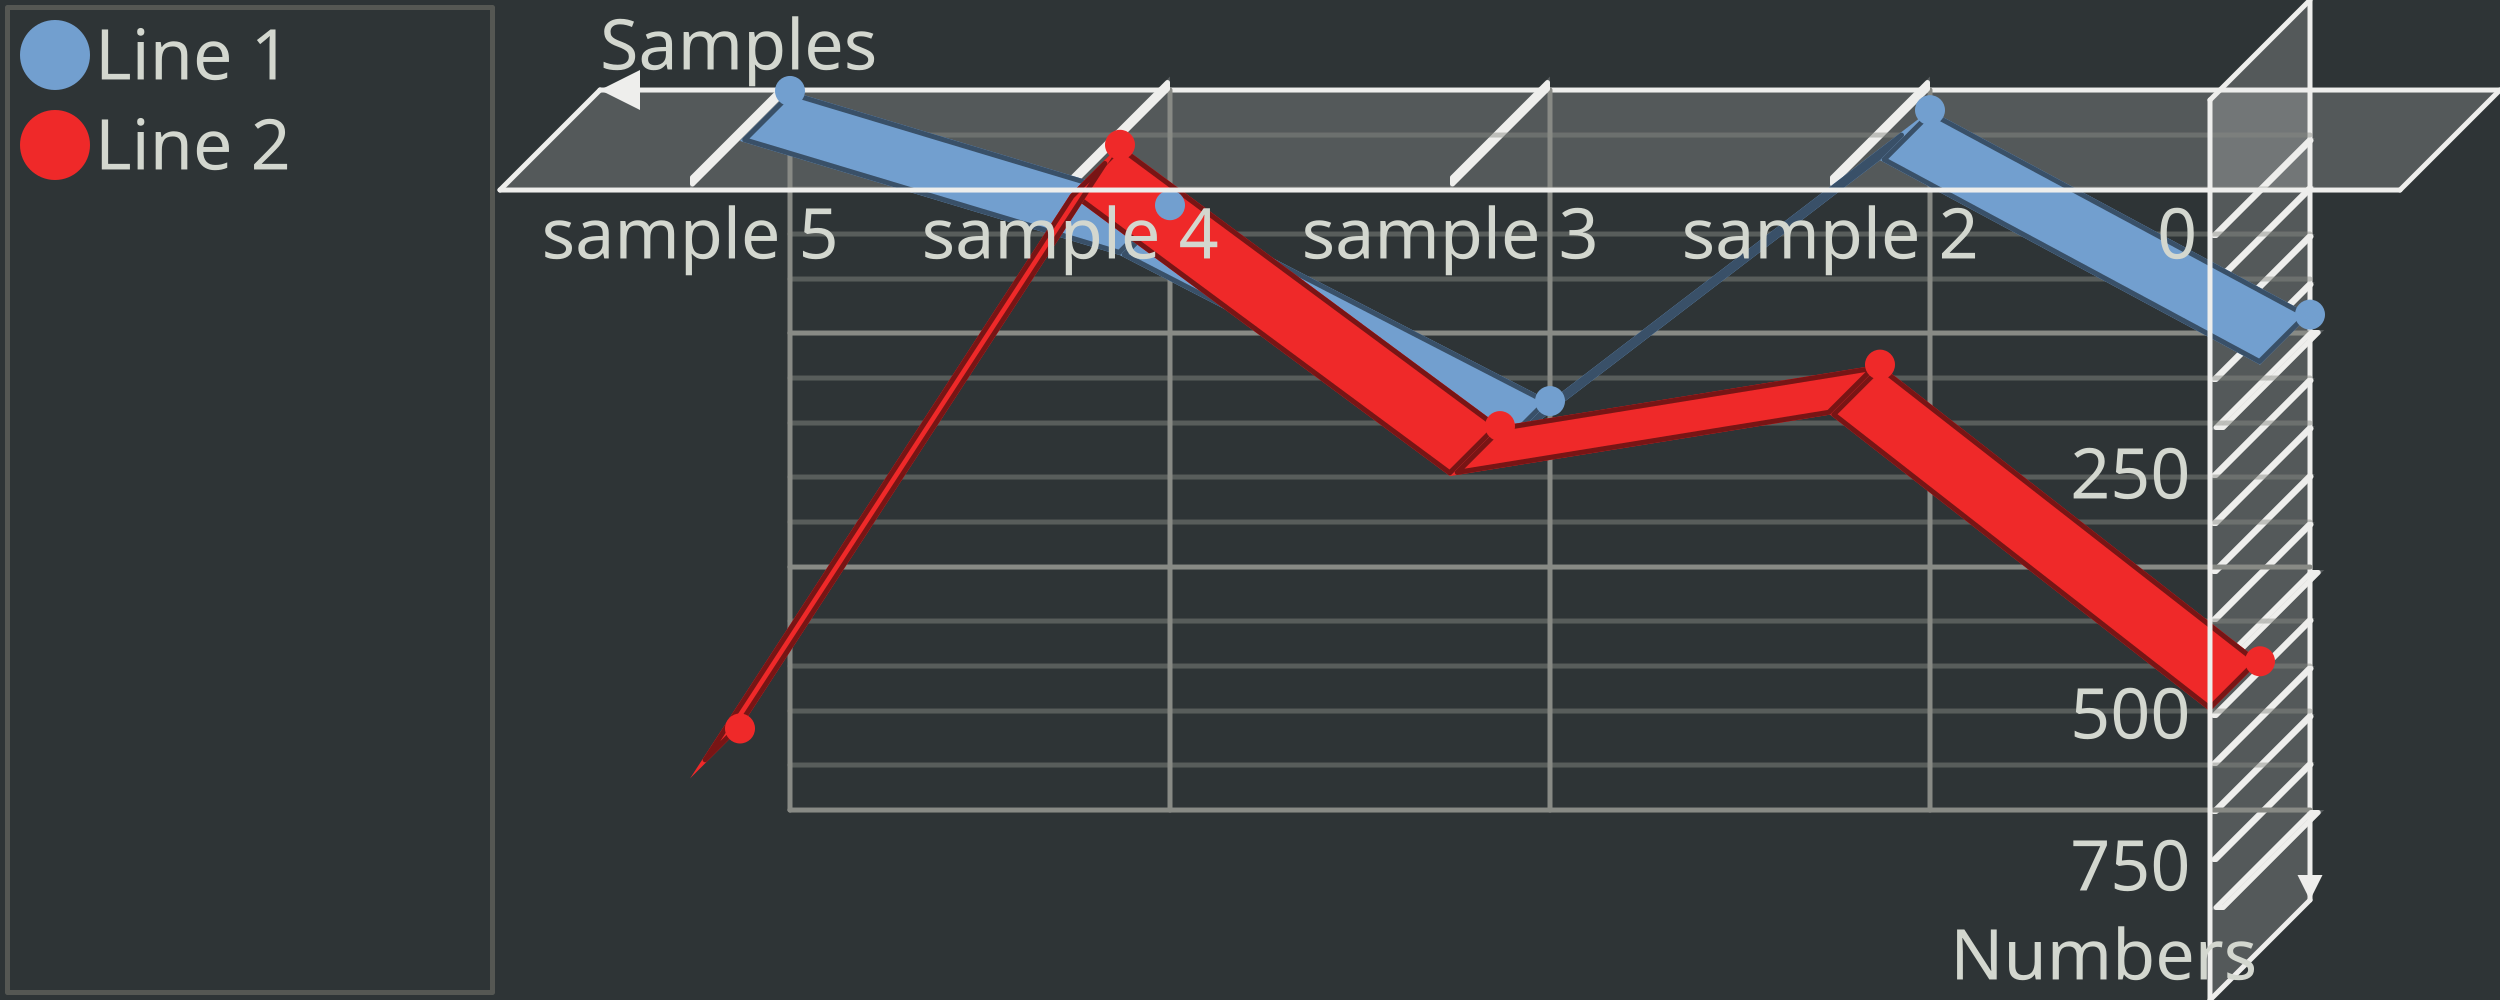
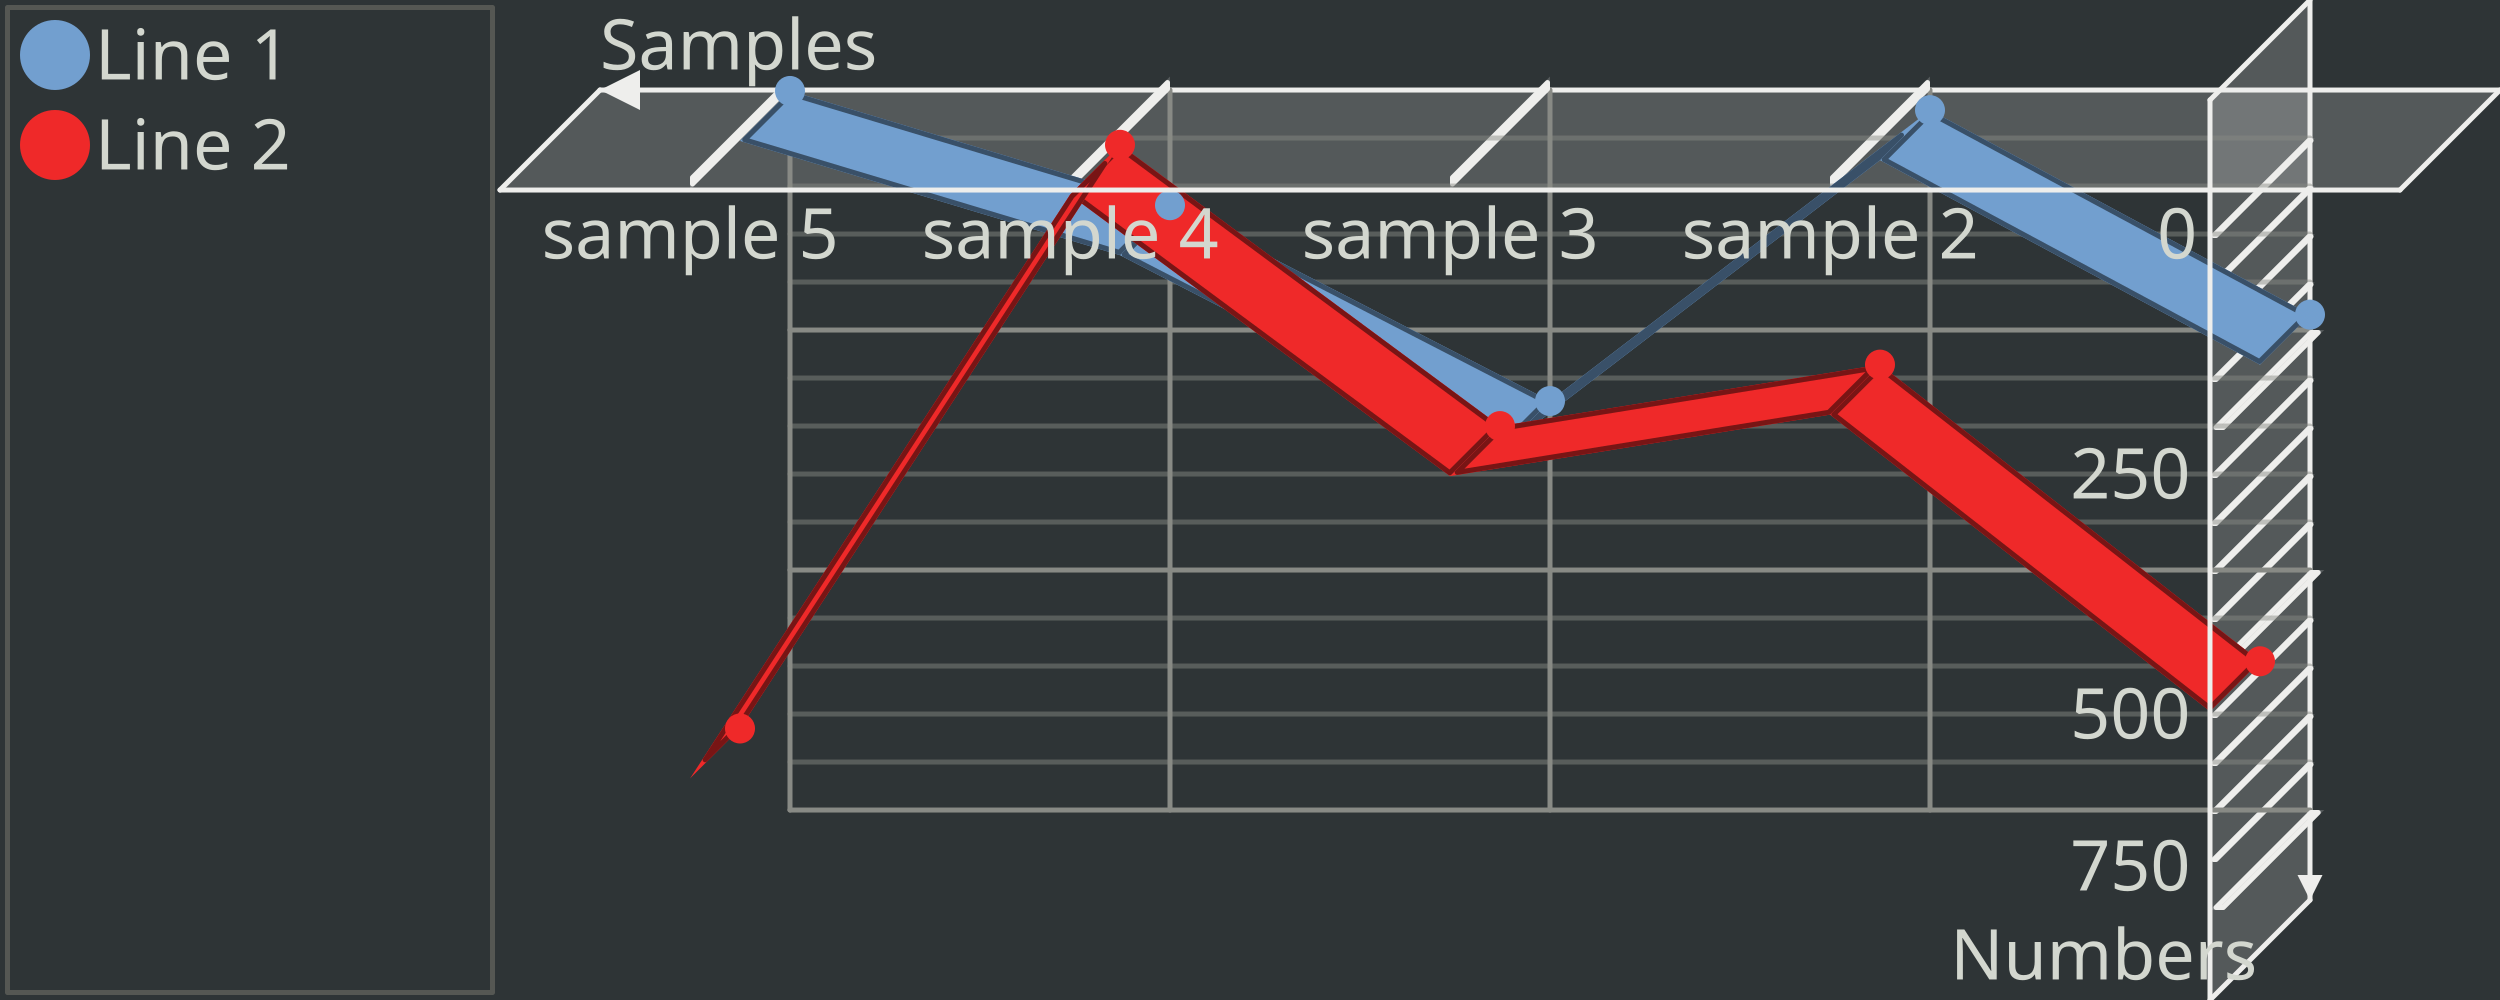
<svg xmlns="http://www.w3.org/2000/svg" width="500" height="200" version="1.0" id="ezcGraph">
  <defs />
  <g id="ezcGraphChart" color-rendering="optimizeQuality" shape-rendering="geometricPrecision" text-rendering="optimizeLegibility">
    <path d=" M 0,200 L 0,0 L 500,0 L 500,200 L 0,200 z " style="fill: #2e3436; fill-opacity: 1.00; stroke: none;" id="ezcGraphPolygon_1" />
    <path d=" M 1,199 L 1,1 L 99,1 L 99,199 L 1,199 z " style="fill: #000000; fill-opacity: 0.00; stroke: none;" id="ezcGraphPolygon_2" />
    <path d=" M 1.5,1.5 L 98.5,1.5 L 98.5,198.5 L 1.5,198.5 L 1.5,1.5 z " style="fill: none; stroke: #555753; stroke-width: 1; stroke-opacity: 1.00; stroke-linecap: round; stroke-linejoin: round;" id="ezcGraphPolygon_3" />
    <ellipse cx="11" cy="11" rx="7" ry="7" style="fill: #729fcf; fill-opacity: 1.00; stroke: none;" id="ezcGraphCircle_4" />
    <ellipse cx="11" cy="29" rx="7" ry="7" style="fill: #ef2929; fill-opacity: 1.00; stroke: none;" id="ezcGraphCircle_6" />
    <path d=" M 480,38 L 500,18 L 120,18 L 100,38 L 480,38 z " style="fill: #eeeeec; fill-opacity: 0.20; stroke: none;" id="ezcGraphPolygon_8" />
    <path d=" M 500,18 L 120,18" style="fill: none; stroke: #eeeeec; stroke-width: 1; stroke-opacity: 1.00; stroke-linecap: round; stroke-linejoin: round;" id="ezcGraphLine_9" />
    <path d=" M 128,22 L 120,18 L 128,14 L 128,22 z " style="fill: #eeeeec; fill-opacity: 1.00; stroke: none;" id="ezcGraphPolygon_10" />
    <path d=" M 442,20 L 462,0 L 462,180 L 442,200 L 442,20 z " style="fill: #eeeeec; fill-opacity: 0.20; stroke: none;" id="ezcGraphPolygon_12" />
    <path d=" M 462,0 L 462,180" style="fill: none; stroke: #eeeeec; stroke-width: 1; stroke-opacity: 1.00; stroke-linecap: round; stroke-linejoin: round;" id="ezcGraphLine_13" />
    <path d=" M 464.5,175 L 462,180 L 459.5,175 L 464.5,175 z " style="fill: #eeeeec; fill-opacity: 1.00; stroke: none;" id="ezcGraphPolygon_14" />
    <path d=" M 386,162 L 386,18" style="fill: none; stroke: #888a85; stroke-width: 1; stroke-opacity: 1.00; stroke-linecap: round; stroke-linejoin: round;" id="ezcGraphLine_16" />
    <path d=" M 366,38 L 386,18 L 386,15.3 L 366,35.3 L 366,38 z " style="fill: #eeeeec; fill-opacity: 0.20; stroke: none;" id="ezcGraphPolygon_17" />
    <path d=" M 385.5,17.793 L 385.5,16.507 L 366.5,35.507 L 366.5,36.793 L 385.5,17.793 z " style="fill: none; stroke: #eeeeec; stroke-width: 1; stroke-opacity: 1.00; stroke-linecap: round; stroke-linejoin: round;" id="ezcGraphPolygon_18" />
    <path d=" M 310,162 L 310,18" style="fill: none; stroke: #888a85; stroke-width: 1; stroke-opacity: 1.00; stroke-linecap: round; stroke-linejoin: round;" id="ezcGraphLine_20" />
    <path d=" M 290,38 L 310,18 L 310,15.3 L 290,35.3 L 290,38 z " style="fill: #eeeeec; fill-opacity: 0.20; stroke: none;" id="ezcGraphPolygon_21" />
    <path d=" M 309.5,17.793 L 309.5,16.507 L 290.5,35.507 L 290.5,36.793 L 309.5,17.793 z " style="fill: none; stroke: #eeeeec; stroke-width: 1; stroke-opacity: 1.00; stroke-linecap: round; stroke-linejoin: round;" id="ezcGraphPolygon_22" />
    <path d=" M 234,162 L 234,18" style="fill: none; stroke: #888a85; stroke-width: 1; stroke-opacity: 1.00; stroke-linecap: round; stroke-linejoin: round;" id="ezcGraphLine_24" />
    <path d=" M 214,38 L 234,18 L 234,15.3 L 214,35.3 L 214,38 z " style="fill: #eeeeec; fill-opacity: 0.20; stroke: none;" id="ezcGraphPolygon_25" />
    <path d=" M 233.5,17.793 L 233.5,16.507 L 214.5,35.507 L 214.5,36.793 L 233.5,17.793 z " style="fill: none; stroke: #eeeeec; stroke-width: 1; stroke-opacity: 1.00; stroke-linecap: round; stroke-linejoin: round;" id="ezcGraphPolygon_26" />
    <path d=" M 158,162 L 158,18" style="fill: none; stroke: #888a85; stroke-width: 1; stroke-opacity: 1.00; stroke-linecap: round; stroke-linejoin: round;" id="ezcGraphLine_28" />
    <path d=" M 138,38 L 158,18 L 158,15.3 L 138,35.3 L 138,38 z " style="fill: #eeeeec; fill-opacity: 0.20; stroke: none;" id="ezcGraphPolygon_29" />
    <path d=" M 157.5,17.793 L 157.5,16.507 L 138.5,35.507 L 138.5,36.793 L 157.5,17.793 z " style="fill: none; stroke: #eeeeec; stroke-width: 1; stroke-opacity: 1.00; stroke-linecap: round; stroke-linejoin: round;" id="ezcGraphPolygon_30" />
-     <path d=" M 462,27 L 158,27" style="fill: none; stroke: #888a85; stroke-width: 1; stroke-opacity: 0.47; stroke-linecap: round; stroke-linejoin: round;" id="ezcGraphLine_33" />
+     <path d=" M 462,27.6 L 158,27.6" style="fill: none; stroke: #888a85; stroke-width: 1; stroke-opacity: 0.47; stroke-linecap: round; stroke-linejoin: round;" id="ezcGraphLine_33" />
    <path d=" M 442.95,47.6 L 462.95,27.6 L 462,27.6 L 442,47.6 L 442.95,47.6 z " style="fill: #eeeeec; fill-opacity: 0.20; stroke: none;" id="ezcGraphPolygon_34" />
    <path d=" M 461.743,28.1 L 462.207,28.1 L 443.207,47.1 L 442.743,47.1 L 461.743,28.1 z " style="fill: none; stroke: #eeeeec; stroke-width: 1; stroke-opacity: 1.00; stroke-linecap: round; stroke-linejoin: round;" id="ezcGraphPolygon_35" />
-     <path d=" M 462,37.8 L 158,37.8" style="fill: none; stroke: #888a85; stroke-width: 1; stroke-opacity: 0.47; stroke-linecap: round; stroke-linejoin: round;" id="ezcGraphLine_36" />
+     <path d=" M 462,37.2 L 158,37.2" style="fill: none; stroke: #888a85; stroke-width: 1; stroke-opacity: 0.47; stroke-linecap: round; stroke-linejoin: round;" id="ezcGraphLine_36" />
    <path d=" M 442.95,57.2 L 462.95,37.2 L 462,37.2 L 442,57.2 L 442.95,57.2 z " style="fill: #eeeeec; fill-opacity: 0.20; stroke: none;" id="ezcGraphPolygon_37" />
    <path d=" M 461.743,37.7 L 462.207,37.7 L 443.207,56.7 L 442.743,56.7 L 461.743,37.7 z " style="fill: none; stroke: #eeeeec; stroke-width: 1; stroke-opacity: 1.00; stroke-linecap: round; stroke-linejoin: round;" id="ezcGraphPolygon_38" />
    <path d=" M 462,46.8 L 158,46.8" style="fill: none; stroke: #888a85; stroke-width: 1; stroke-opacity: 0.47; stroke-linecap: round; stroke-linejoin: round;" id="ezcGraphLine_39" />
    <path d=" M 442.95,66.8 L 462.95,46.8 L 462,46.8 L 442,66.8 L 442.95,66.8 z " style="fill: #eeeeec; fill-opacity: 0.20; stroke: none;" id="ezcGraphPolygon_40" />
    <path d=" M 461.743,47.3 L 462.207,47.3 L 443.207,66.3 L 442.743,66.3 L 461.743,47.3 z " style="fill: none; stroke: #eeeeec; stroke-width: 1; stroke-opacity: 1.00; stroke-linecap: round; stroke-linejoin: round;" id="ezcGraphPolygon_41" />
-     <path d=" M 462,55.8 L 158,55.8" style="fill: none; stroke: #888a85; stroke-width: 1; stroke-opacity: 0.47; stroke-linecap: round; stroke-linejoin: round;" id="ezcGraphLine_42" />
+     <path d=" M 462,56.4 L 158,56.4" style="fill: none; stroke: #888a85; stroke-width: 1; stroke-opacity: 0.47; stroke-linecap: round; stroke-linejoin: round;" id="ezcGraphLine_42" />
    <path d=" M 442.95,76.4 L 462.95,56.4 L 462,56.4 L 442,76.4 L 442.95,76.4 z " style="fill: #eeeeec; fill-opacity: 0.20; stroke: none;" id="ezcGraphPolygon_43" />
    <path d=" M 461.743,56.9 L 462.207,56.9 L 443.207,75.9 L 442.743,75.9 L 461.743,56.9 z " style="fill: none; stroke: #eeeeec; stroke-width: 1; stroke-opacity: 1.00; stroke-linecap: round; stroke-linejoin: round;" id="ezcGraphPolygon_44" />
-     <path d=" M 462,66.6 L 158,66.6" style="fill: none; stroke: #888a85; stroke-width: 1; stroke-opacity: 1.00; stroke-linecap: round; stroke-linejoin: round;" id="ezcGraphLine_45" />
+     <path d=" M 462,66 L 158,66" style="fill: none; stroke: #888a85; stroke-width: 1; stroke-opacity: 1.00; stroke-linecap: round; stroke-linejoin: round;" id="ezcGraphLine_45" />
    <path d=" M 444.85,86 L 464.85,66 L 462,66 L 442,86 L 444.85,86 z " style="fill: #eeeeec; fill-opacity: 0.20; stroke: none;" id="ezcGraphPolygon_46" />
    <path d=" M 463.643,66.5 L 462.207,66.5 L 443.207,85.5 L 444.643,85.5 L 463.643,66.5 z " style="fill: none; stroke: #eeeeec; stroke-width: 1; stroke-opacity: 1.00; stroke-linecap: round; stroke-linejoin: round;" id="ezcGraphPolygon_47" />
    <path d=" M 462,75.6 L 158,75.6" style="fill: none; stroke: #888a85; stroke-width: 1; stroke-opacity: 0.47; stroke-linecap: round; stroke-linejoin: round;" id="ezcGraphLine_49" />
    <path d=" M 442.95,95.6 L 462.95,75.6 L 462,75.6 L 442,95.6 L 442.95,95.6 z " style="fill: #eeeeec; fill-opacity: 0.20; stroke: none;" id="ezcGraphPolygon_50" />
    <path d=" M 461.743,76.1 L 462.207,76.1 L 443.207,95.1 L 442.743,95.1 L 461.743,76.1 z " style="fill: none; stroke: #eeeeec; stroke-width: 1; stroke-opacity: 1.00; stroke-linecap: round; stroke-linejoin: round;" id="ezcGraphPolygon_51" />
-     <path d=" M 462,84.6 L 158,84.6" style="fill: none; stroke: #888a85; stroke-width: 1; stroke-opacity: 0.47; stroke-linecap: round; stroke-linejoin: round;" id="ezcGraphLine_52" />
+     <path d=" M 462,85.2 L 158,85.2" style="fill: none; stroke: #888a85; stroke-width: 1; stroke-opacity: 0.47; stroke-linecap: round; stroke-linejoin: round;" id="ezcGraphLine_52" />
    <path d=" M 442.95,105.2 L 462.95,85.2 L 462,85.2 L 442,105.2 L 442.95,105.2 z " style="fill: #eeeeec; fill-opacity: 0.20; stroke: none;" id="ezcGraphPolygon_53" />
    <path d=" M 461.743,85.7 L 462.207,85.7 L 443.207,104.7 L 442.743,104.7 L 461.743,85.7 z " style="fill: none; stroke: #eeeeec; stroke-width: 1; stroke-opacity: 1.00; stroke-linecap: round; stroke-linejoin: round;" id="ezcGraphPolygon_54" />
-     <path d=" M 462,95.4 L 158,95.4" style="fill: none; stroke: #888a85; stroke-width: 1; stroke-opacity: 0.47; stroke-linecap: round; stroke-linejoin: round;" id="ezcGraphLine_55" />
+     <path d=" M 462,94.8 L 158,94.8" style="fill: none; stroke: #888a85; stroke-width: 1; stroke-opacity: 0.47; stroke-linecap: round; stroke-linejoin: round;" id="ezcGraphLine_55" />
    <path d=" M 442.95,114.8 L 462.95,94.8 L 462,94.8 L 442,114.8 L 442.95,114.8 z " style="fill: #eeeeec; fill-opacity: 0.20; stroke: none;" id="ezcGraphPolygon_56" />
    <path d=" M 461.743,95.3 L 462.207,95.3 L 443.207,114.3 L 442.743,114.3 L 461.743,95.3 z " style="fill: none; stroke: #eeeeec; stroke-width: 1; stroke-opacity: 1.00; stroke-linecap: round; stroke-linejoin: round;" id="ezcGraphPolygon_57" />
    <path d=" M 462,104.4 L 158,104.4" style="fill: none; stroke: #888a85; stroke-width: 1; stroke-opacity: 0.47; stroke-linecap: round; stroke-linejoin: round;" id="ezcGraphLine_58" />
    <path d=" M 442.95,124.4 L 462.95,104.4 L 462,104.4 L 442,124.4 L 442.95,124.4 z " style="fill: #eeeeec; fill-opacity: 0.20; stroke: none;" id="ezcGraphPolygon_59" />
    <path d=" M 461.743,104.9 L 462.207,104.9 L 443.207,123.9 L 442.743,123.9 L 461.743,104.9 z " style="fill: none; stroke: #eeeeec; stroke-width: 1; stroke-opacity: 1.00; stroke-linecap: round; stroke-linejoin: round;" id="ezcGraphPolygon_60" />
-     <path d=" M 462,113.4 L 158,113.4" style="fill: none; stroke: #888a85; stroke-width: 1; stroke-opacity: 1.00; stroke-linecap: round; stroke-linejoin: round;" id="ezcGraphLine_61" />
+     <path d=" M 462,114 L 158,114" style="fill: none; stroke: #888a85; stroke-width: 1; stroke-opacity: 1.00; stroke-linecap: round; stroke-linejoin: round;" id="ezcGraphLine_61" />
    <path d=" M 444.85,134 L 464.85,114 L 462,114 L 442,134 L 444.85,134 z " style="fill: #eeeeec; fill-opacity: 0.20; stroke: none;" id="ezcGraphPolygon_62" />
    <path d=" M 463.643,114.5 L 462.207,114.5 L 443.207,133.5 L 444.643,133.5 L 463.643,114.5 z " style="fill: none; stroke: #eeeeec; stroke-width: 1; stroke-opacity: 1.00; stroke-linecap: round; stroke-linejoin: round;" id="ezcGraphPolygon_63" />
-     <path d=" M 462,124.2 L 158,124.2" style="fill: none; stroke: #888a85; stroke-width: 1; stroke-opacity: 0.47; stroke-linecap: round; stroke-linejoin: round;" id="ezcGraphLine_65" />
+     <path d=" M 462,123.6 L 158,123.6" style="fill: none; stroke: #888a85; stroke-width: 1; stroke-opacity: 0.47; stroke-linecap: round; stroke-linejoin: round;" id="ezcGraphLine_65" />
    <path d=" M 442.95,143.6 L 462.95,123.6 L 462,123.6 L 442,143.6 L 442.95,143.6 z " style="fill: #eeeeec; fill-opacity: 0.20; stroke: none;" id="ezcGraphPolygon_66" />
    <path d=" M 461.743,124.1 L 462.207,124.1 L 443.207,143.1 L 442.743,143.1 L 461.743,124.1 z " style="fill: none; stroke: #eeeeec; stroke-width: 1; stroke-opacity: 1.00; stroke-linecap: round; stroke-linejoin: round;" id="ezcGraphPolygon_67" />
    <path d=" M 462,133.2 L 158,133.2" style="fill: none; stroke: #888a85; stroke-width: 1; stroke-opacity: 0.47; stroke-linecap: round; stroke-linejoin: round;" id="ezcGraphLine_68" />
    <path d=" M 442.95,153.2 L 462.95,133.2 L 462,133.2 L 442,153.2 L 442.95,153.2 z " style="fill: #eeeeec; fill-opacity: 0.20; stroke: none;" id="ezcGraphPolygon_69" />
    <path d=" M 461.743,133.7 L 462.207,133.7 L 443.207,152.7 L 442.743,152.7 L 461.743,133.7 z " style="fill: none; stroke: #eeeeec; stroke-width: 1; stroke-opacity: 1.00; stroke-linecap: round; stroke-linejoin: round;" id="ezcGraphPolygon_70" />
-     <path d=" M 462,142.2 L 158,142.2" style="fill: none; stroke: #888a85; stroke-width: 1; stroke-opacity: 0.47; stroke-linecap: round; stroke-linejoin: round;" id="ezcGraphLine_71" />
+     <path d=" M 462,142.8 L 158,142.8" style="fill: none; stroke: #888a85; stroke-width: 1; stroke-opacity: 0.47; stroke-linecap: round; stroke-linejoin: round;" id="ezcGraphLine_71" />
    <path d=" M 442.95,162.8 L 462.95,142.8 L 462,142.8 L 442,162.8 L 442.95,162.8 z " style="fill: #eeeeec; fill-opacity: 0.20; stroke: none;" id="ezcGraphPolygon_72" />
    <path d=" M 461.743,143.3 L 462.207,143.3 L 443.207,162.3 L 442.743,162.3 L 461.743,143.3 z " style="fill: none; stroke: #eeeeec; stroke-width: 1; stroke-opacity: 1.00; stroke-linecap: round; stroke-linejoin: round;" id="ezcGraphPolygon_73" />
-     <path d=" M 462,153 L 158,153" style="fill: none; stroke: #888a85; stroke-width: 1; stroke-opacity: 0.47; stroke-linecap: round; stroke-linejoin: round;" id="ezcGraphLine_74" />
+     <path d=" M 462,152.4 L 158,152.4" style="fill: none; stroke: #888a85; stroke-width: 1; stroke-opacity: 0.47; stroke-linecap: round; stroke-linejoin: round;" id="ezcGraphLine_74" />
    <path d=" M 442.95,172.4 L 462.95,152.4 L 462,152.4 L 442,172.4 L 442.95,172.4 z " style="fill: #eeeeec; fill-opacity: 0.20; stroke: none;" id="ezcGraphPolygon_75" />
    <path d=" M 461.743,152.9 L 462.207,152.9 L 443.207,171.9 L 442.743,171.9 L 461.743,152.9 z " style="fill: none; stroke: #eeeeec; stroke-width: 1; stroke-opacity: 1.00; stroke-linecap: round; stroke-linejoin: round;" id="ezcGraphPolygon_76" />
    <path d=" M 462,162 L 158,162" style="fill: none; stroke: #888a85; stroke-width: 1; stroke-opacity: 1.00; stroke-linecap: round; stroke-linejoin: round;" id="ezcGraphLine_77" />
    <path d=" M 444.85,182 L 464.85,162 L 462,162 L 442,182 L 444.85,182 z " style="fill: #eeeeec; fill-opacity: 0.20; stroke: none;" id="ezcGraphPolygon_78" />
    <path d=" M 463.643,162.5 L 462.207,162.5 L 443.207,181.5 L 444.643,181.5 L 463.643,162.5 z " style="fill: none; stroke: #eeeeec; stroke-width: 1; stroke-opacity: 1.00; stroke-linecap: round; stroke-linejoin: round;" id="ezcGraphPolygon_79" />
    <path d=" M 462,62.928 L 452,72.928 L 452,72.928 L 462,62.928 L 462,62.928 z " style="fill: #729fcf; fill-opacity: 1.00; stroke: none;" id="ezcGraphPolygon_81" />
    <path d=" M 462,62.928 L 452,72.928 L 376,32.032 L 386,22.032 L 462,62.928 z " style="fill: #729fcf; fill-opacity: 1.00; stroke: none;" id="ezcGraphPolygon_82" />
    <path d=" M 451.909,72.311 L 376.829,31.91 L 386.091,22.648 L 461.171,63.05 L 451.909,72.311 z " style="fill: none; stroke: #395068; stroke-width: 1; stroke-opacity: 1.00; stroke-linecap: round; stroke-linejoin: round;" id="ezcGraphPolygon_83" />
    <path d=" M 386,22.032 L 376,32.032 L 300,90.208 L 310,80.208 L 386,22.032 z " style="fill: #729fcf; fill-opacity: 1.00; stroke: none;" id="ezcGraphPolygon_84" />
    <path d=" M 375.67,31.655 L 305.7,85.215 L 310.33,80.585 L 380.3,27.025 L 375.67,31.655 z " style="fill: none; stroke: #395068; stroke-width: 1; stroke-opacity: 1.00; stroke-linecap: round; stroke-linejoin: round;" id="ezcGraphPolygon_85" />
    <path d=" M 310,80.208 L 300,90.208 L 224,51.04 L 234,41.04 L 310,80.208 z " style="fill: #729fcf; fill-opacity: 1.00; stroke: none;" id="ezcGraphPolygon_86" />
    <path d=" M 299.905,89.596 L 224.838,50.909 L 234.095,41.652 L 309.162,80.339 L 299.905,89.596 z " style="fill: none; stroke: #395068; stroke-width: 1; stroke-opacity: 1.00; stroke-linecap: round; stroke-linejoin: round;" id="ezcGraphPolygon_87" />
    <path d=" M 234,41.04 L 224,51.04 L 148,28.192 L 158,18.192 L 234,41.04 z " style="fill: #729fcf; fill-opacity: 1.00; stroke: none;" id="ezcGraphPolygon_88" />
    <path d=" M 223.858,50.475 L 148.945,27.954 L 158.142,18.757 L 233.055,41.278 L 223.858,50.475 z " style="fill: none; stroke: #395068; stroke-width: 1; stroke-opacity: 1.00; stroke-linecap: round; stroke-linejoin: round;" id="ezcGraphPolygon_89" />
    <path d=" M 452,132.256 L 442,142.256 L 442,142.256 L 452,132.256 L 452,132.256 z " style="fill: #ef2929; fill-opacity: 1.00; stroke: none;" id="ezcGraphPolygon_90" />
    <path d=" M 452,132.256 L 442,142.256 L 366,82.928 L 376,72.928 L 452,132.256 z " style="fill: #ef2929; fill-opacity: 1.00; stroke: none;" id="ezcGraphPolygon_91" />
    <path d=" M 441.959,141.59 L 366.753,82.882 L 376.041,73.594 L 451.247,132.302 L 441.959,141.59 z " style="fill: none; stroke: #781515; stroke-width: 1; stroke-opacity: 1.00; stroke-linecap: round; stroke-linejoin: round;" id="ezcGraphPolygon_92" />
    <path d=" M 376,72.928 L 366,82.928 L 290,95.216 L 300,85.216 L 376,72.928 z " style="fill: #ef2929; fill-opacity: 1.00; stroke: none;" id="ezcGraphPolygon_93" />
    <path d=" M 365.761,82.46 L 291.448,94.475 L 300.239,85.684 L 374.552,73.669 L 365.761,82.46 z " style="fill: none; stroke: #781515; stroke-width: 1; stroke-opacity: 1.00; stroke-linecap: round; stroke-linejoin: round;" id="ezcGraphPolygon_94" />
    <path d=" M 300,85.216 L 290,95.216 L 214,38.96 L 224,28.96 L 300,85.216 z " style="fill: #ef2929; fill-opacity: 1.00; stroke: none;" id="ezcGraphPolygon_95" />
    <path d=" M 289.951,94.558 L 214.764,38.903 L 224.049,29.618 L 299.236,85.273 L 289.951,94.558 z " style="fill: none; stroke: #781515; stroke-width: 1; stroke-opacity: 1.00; stroke-linecap: round; stroke-linejoin: round;" id="ezcGraphPolygon_96" />
    <path d=" M 224,28.96 L 214,38.96 L 138,155.696 L 148,145.696 L 224,28.96 z " style="fill: #ef2929; fill-opacity: 1.00; stroke: none;" id="ezcGraphPolygon_97" />
    <path d=" M 214.391,39.277 L 141.029,151.96 L 147.609,145.379 L 220.971,32.696 L 214.391,39.277 z " style="fill: none; stroke: #781515; stroke-width: 1; stroke-opacity: 1.00; stroke-linecap: round; stroke-linejoin: round;" id="ezcGraphPolygon_98" />
    <ellipse cx="462" cy="62.928" rx="3" ry="3" style="fill: #729fcf; fill-opacity: 1.00; stroke: none;" id="ezcGraphCircle_99" />
    <ellipse cx="386" cy="22.032" rx="3" ry="3" style="fill: #729fcf; fill-opacity: 1.00; stroke: none;" id="ezcGraphCircle_100" />
    <ellipse cx="310" cy="80.208" rx="3" ry="3" style="fill: #729fcf; fill-opacity: 1.00; stroke: none;" id="ezcGraphCircle_101" />
    <ellipse cx="234" cy="41.04" rx="3" ry="3" style="fill: #729fcf; fill-opacity: 1.00; stroke: none;" id="ezcGraphCircle_102" />
    <ellipse cx="158" cy="18.192" rx="3" ry="3" style="fill: #729fcf; fill-opacity: 1.00; stroke: none;" id="ezcGraphCircle_103" />
    <ellipse cx="452" cy="132.256" rx="3" ry="3" style="fill: #ef2929; fill-opacity: 1.00; stroke: none;" id="ezcGraphCircle_104" />
    <ellipse cx="376" cy="72.928" rx="3" ry="3" style="fill: #ef2929; fill-opacity: 1.00; stroke: none;" id="ezcGraphCircle_105" />
    <ellipse cx="300" cy="85.216" rx="3" ry="3" style="fill: #ef2929; fill-opacity: 1.00; stroke: none;" id="ezcGraphCircle_106" />
    <ellipse cx="224" cy="28.96" rx="3" ry="3" style="fill: #ef2929; fill-opacity: 1.00; stroke: none;" id="ezcGraphCircle_107" />
    <ellipse cx="148" cy="145.696" rx="3" ry="3" style="fill: #ef2929; fill-opacity: 1.00; stroke: none;" id="ezcGraphCircle_108" />
    <path d=" M 120,18 L 100,38" style="fill: none; stroke: #eeeeec; stroke-width: 1; stroke-opacity: 1.00; stroke-linecap: round; stroke-linejoin: round;" id="ezcGraphLine_109" />
    <path d=" M 100,38 L 480,38" style="fill: none; stroke: #eeeeec; stroke-width: 1; stroke-opacity: 1.00; stroke-linecap: round; stroke-linejoin: round;" id="ezcGraphLine_110" />
    <path d=" M 480,38 L 500,18" style="fill: none; stroke: #eeeeec; stroke-width: 1; stroke-opacity: 1.00; stroke-linecap: round; stroke-linejoin: round;" id="ezcGraphLine_111" />
    <path d=" M 462,180 L 442,200" style="fill: none; stroke: #eeeeec; stroke-width: 1; stroke-opacity: 1.00; stroke-linecap: round; stroke-linejoin: round;" id="ezcGraphLine_112" />
    <path d=" M 442,200 L 442,20" style="fill: none; stroke: #eeeeec; stroke-width: 1; stroke-opacity: 1.00; stroke-linecap: round; stroke-linejoin: round;" id="ezcGraphLine_113" />
    <path d=" M 442,20 L 462,0" style="fill: none; stroke: #eeeeec; stroke-width: 1; stroke-opacity: 1.00; stroke-linecap: round; stroke-linejoin: round;" id="ezcGraphLine_114" />
    <g id="ezcGraphTextBox_5">
      <path d=" M 18.5,19 L 18.5,3.5 L 64.52,3.5 L 64.52,19 L 18.5,19 z " style="fill: #ffffff; fill-opacity: 0.00; stroke: none;" id="ezcGraphPolygon_115" />
      <text id="ezcGraphTextBox_5_text" x="19" text-length="44.52px" y="15.9" style="font-size: 14px; font-family: 'sans-serif'; fill: #d3d7cf; fill-opacity: 1.00; stroke: none;">Line 1</text>
    </g>
    <g id="ezcGraphTextBox_7">
      <path d=" M 18.5,37 L 18.5,21.5 L 64.52,21.5 L 64.52,37 L 18.5,37 z " style="fill: #ffffff; fill-opacity: 0.00; stroke: none;" id="ezcGraphPolygon_116" />
      <text id="ezcGraphTextBox_7_text" x="19" text-length="44.52px" y="33.9" style="font-size: 14px; font-family: 'sans-serif'; fill: #d3d7cf; fill-opacity: 1.00; stroke: none;">Line 2</text>
    </g>
    <g id="ezcGraphTextBox_11">
      <path d=" M 119.5,17 L 119.5,1.5 L 172.94,1.5 L 172.94,17 L 119.5,17 z " style="fill: #ffffff; fill-opacity: 0.00; stroke: none;" id="ezcGraphPolygon_117" />
      <text id="ezcGraphTextBox_11_text" x="120" text-length="51.94px" y="13.9" style="font-size: 14px; font-family: 'sans-serif'; fill: #d3d7cf; fill-opacity: 1.00; stroke: none;">Samples</text>
    </g>
    <g id="ezcGraphTextBox_15">
      <path d=" M 389.56,199 L 389.56,183.5 L 443,183.5 L 443,199 L 389.56,199 z " style="fill: #ffffff; fill-opacity: 0.00; stroke: none;" id="ezcGraphPolygon_118" />
      <text id="ezcGraphTextBox_15_text" x="390.06" text-length="51.94px" y="195.9" style="font-size: 14px; font-family: 'sans-serif'; fill: #d3d7cf; fill-opacity: 1.00; stroke: none;">Numbers</text>
    </g>
    <g id="ezcGraphTextBox_19">
      <path d=" M 335.82,54.8 L 335.82,39.3 L 396.68,39.3 L 396.68,54.8 L 335.82,54.8 z " style="fill: #ffffff; fill-opacity: 0.00; stroke: none;" id="ezcGraphPolygon_119" />
      <text id="ezcGraphTextBox_19_text" x="336.32" text-length="59.36px" y="51.7" style="font-size: 14px; font-family: 'sans-serif'; fill: #d3d7cf; fill-opacity: 1.00; stroke: none;">sample 2</text>
    </g>
    <g id="ezcGraphTextBox_23">
      <path d=" M 259.82,54.8 L 259.82,39.3 L 320.68,39.3 L 320.68,54.8 L 259.82,54.8 z " style="fill: #ffffff; fill-opacity: 0.00; stroke: none;" id="ezcGraphPolygon_120" />
      <text id="ezcGraphTextBox_23_text" x="260.32" text-length="59.36px" y="51.7" style="font-size: 14px; font-family: 'sans-serif'; fill: #d3d7cf; fill-opacity: 1.00; stroke: none;">sample 3</text>
    </g>
    <g id="ezcGraphTextBox_27">
      <path d=" M 183.82,54.8 L 183.82,39.3 L 244.68,39.3 L 244.68,54.8 L 183.82,54.8 z " style="fill: #ffffff; fill-opacity: 0.00; stroke: none;" id="ezcGraphPolygon_121" />
      <text id="ezcGraphTextBox_27_text" x="184.32" text-length="59.36px" y="51.7" style="font-size: 14px; font-family: 'sans-serif'; fill: #d3d7cf; fill-opacity: 1.00; stroke: none;">sample 4</text>
    </g>
    <g id="ezcGraphTextBox_31">
      <path d=" M 107.82,54.8 L 107.82,39.3 L 168.68,39.3 L 168.68,54.8 L 107.82,54.8 z " style="fill: #ffffff; fill-opacity: 0.00; stroke: none;" id="ezcGraphPolygon_122" />
      <text id="ezcGraphTextBox_31_text" x="108.32" text-length="59.36px" y="51.7" style="font-size: 14px; font-family: 'sans-serif'; fill: #d3d7cf; fill-opacity: 1.00; stroke: none;">sample 5</text>
    </g>
    <g id="ezcGraphTextBox_32">
      <path d=" M 430.92,54.8 L 430.92,39.3 L 441.1,39.3 L 441.1,54.8 L 430.92,54.8 z " style="fill: #ffffff; fill-opacity: 0.00; stroke: none;" id="ezcGraphPolygon_123" />
      <text id="ezcGraphTextBox_32_text" x="431.42" text-length="8.68px" y="51.7" style="font-size: 14px; font-family: 'sans-serif'; fill: #d3d7cf; fill-opacity: 1.00; stroke: none;">0</text>
    </g>
    <g id="ezcGraphTextBox_48">
      <path d=" M 413.56,102.8 L 413.56,87.3 L 441.1,87.3 L 441.1,102.8 L 413.56,102.8 z " style="fill: #ffffff; fill-opacity: 0.00; stroke: none;" id="ezcGraphPolygon_124" />
      <text id="ezcGraphTextBox_48_text" x="414.06" text-length="26.04px" y="99.7" style="font-size: 14px; font-family: 'sans-serif'; fill: #d3d7cf; fill-opacity: 1.00; stroke: none;">250</text>
    </g>
    <g id="ezcGraphTextBox_64">
      <path d=" M 413.56,150.8 L 413.56,135.3 L 441.1,135.3 L 441.1,150.8 L 413.56,150.8 z " style="fill: #ffffff; fill-opacity: 0.00; stroke: none;" id="ezcGraphPolygon_125" />
      <text id="ezcGraphTextBox_64_text" x="414.06" text-length="26.04px" y="147.7" style="font-size: 14px; font-family: 'sans-serif'; fill: #d3d7cf; fill-opacity: 1.00; stroke: none;">500</text>
    </g>
    <g id="ezcGraphTextBox_80">
      <path d=" M 413.56,181.2 L 413.56,165.7 L 441.1,165.7 L 441.1,181.2 L 413.56,181.2 z " style="fill: #ffffff; fill-opacity: 0.00; stroke: none;" id="ezcGraphPolygon_126" />
      <text id="ezcGraphTextBox_80_text" x="414.06" text-length="26.04px" y="178.1" style="font-size: 14px; font-family: 'sans-serif'; fill: #d3d7cf; fill-opacity: 1.00; stroke: none;">750</text>
    </g>
  </g>
</svg>
